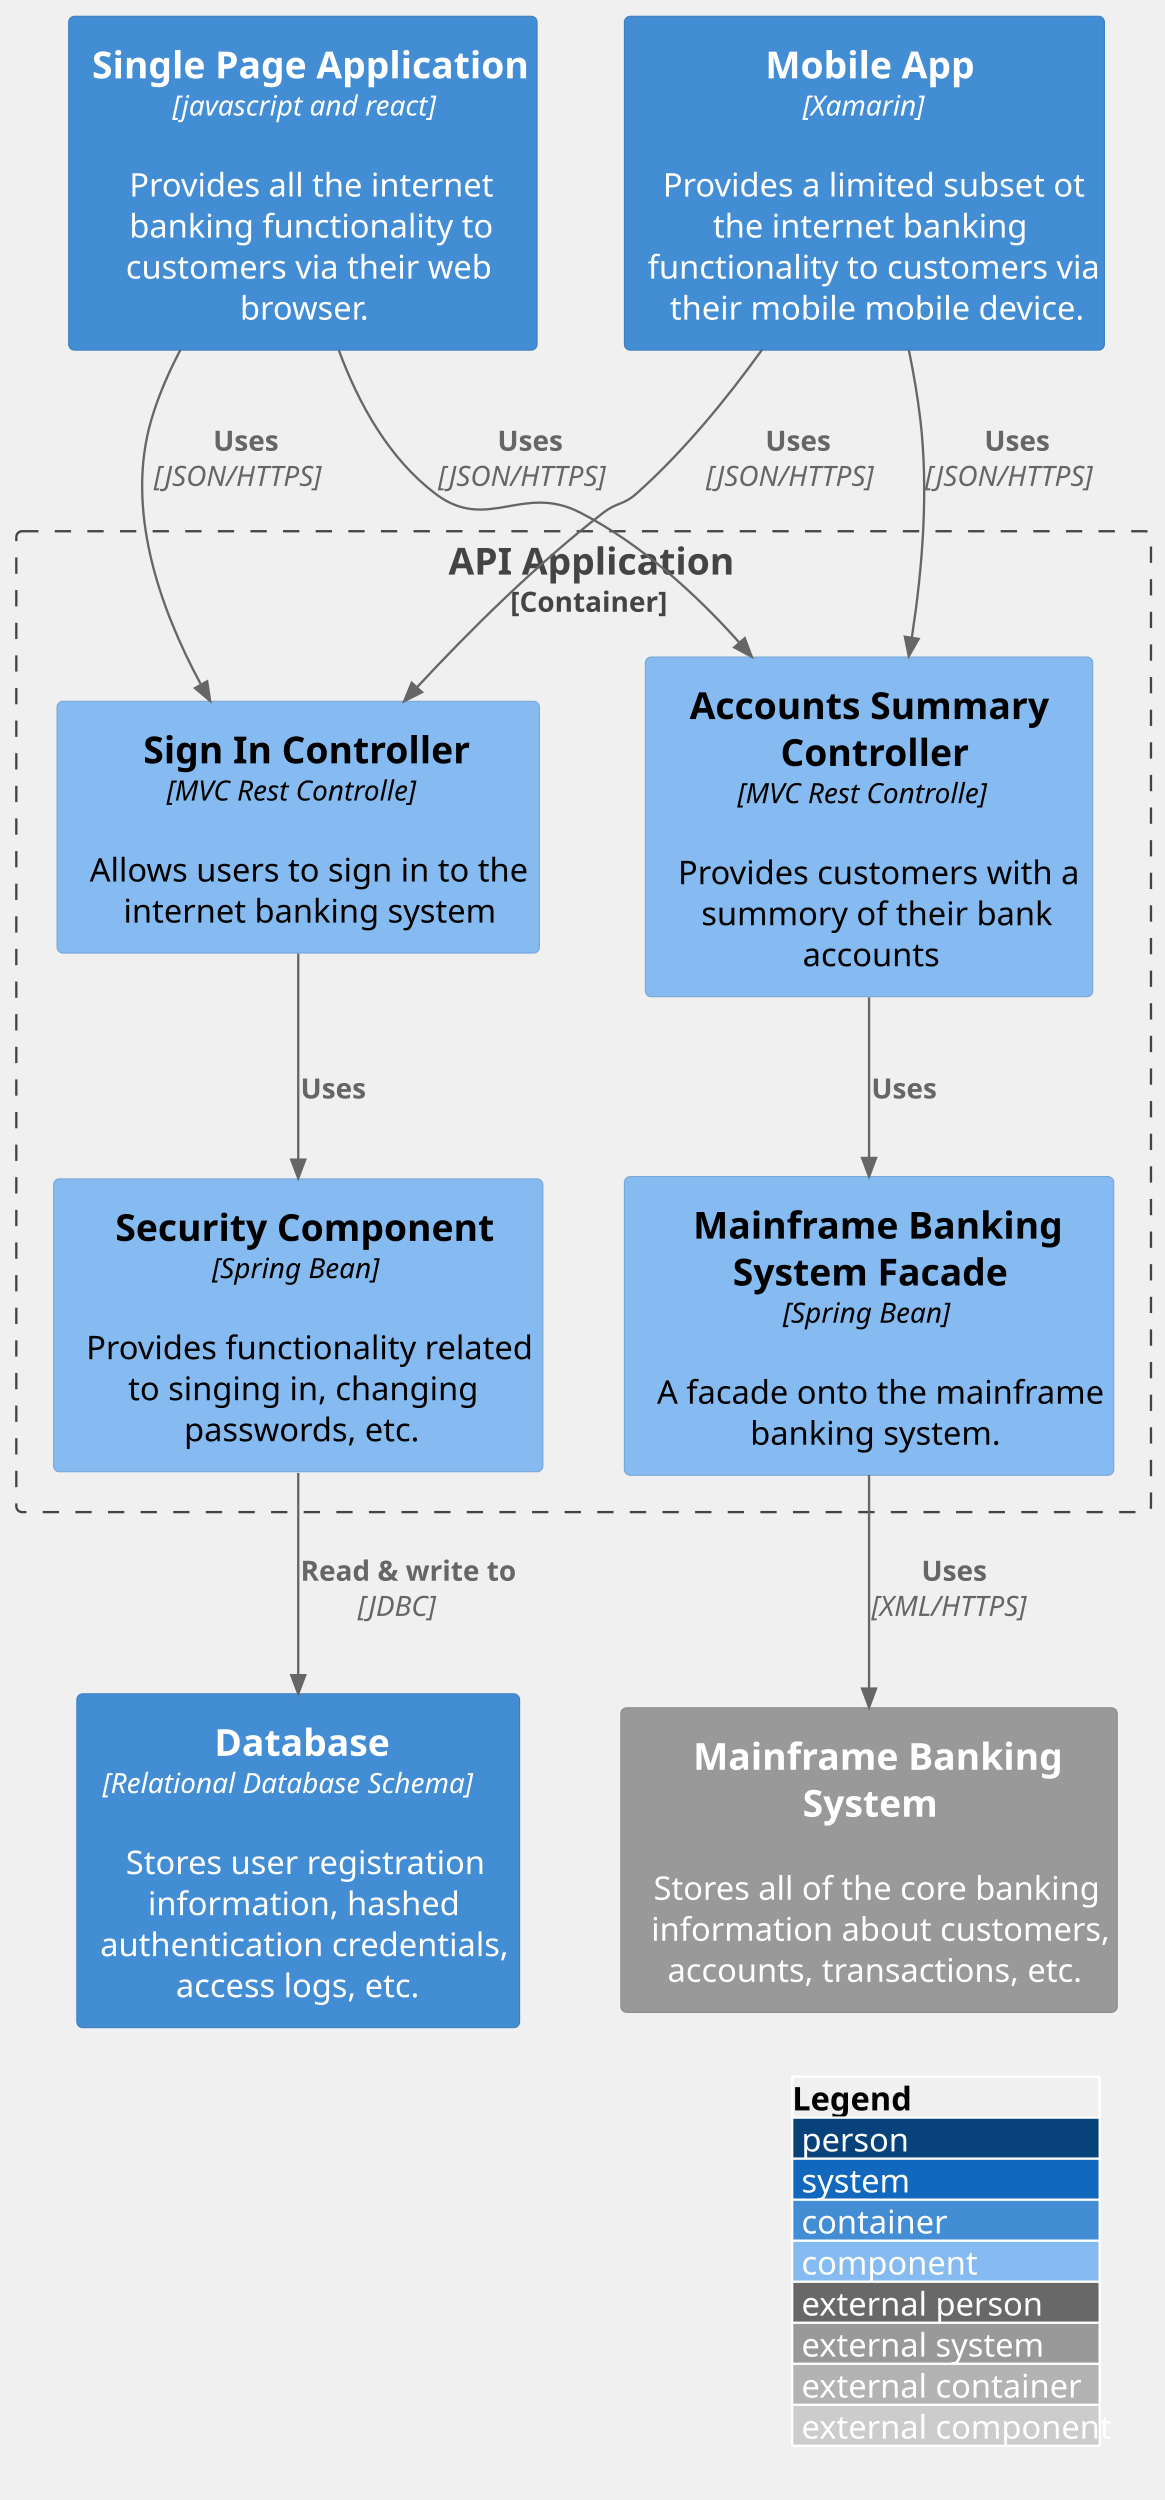
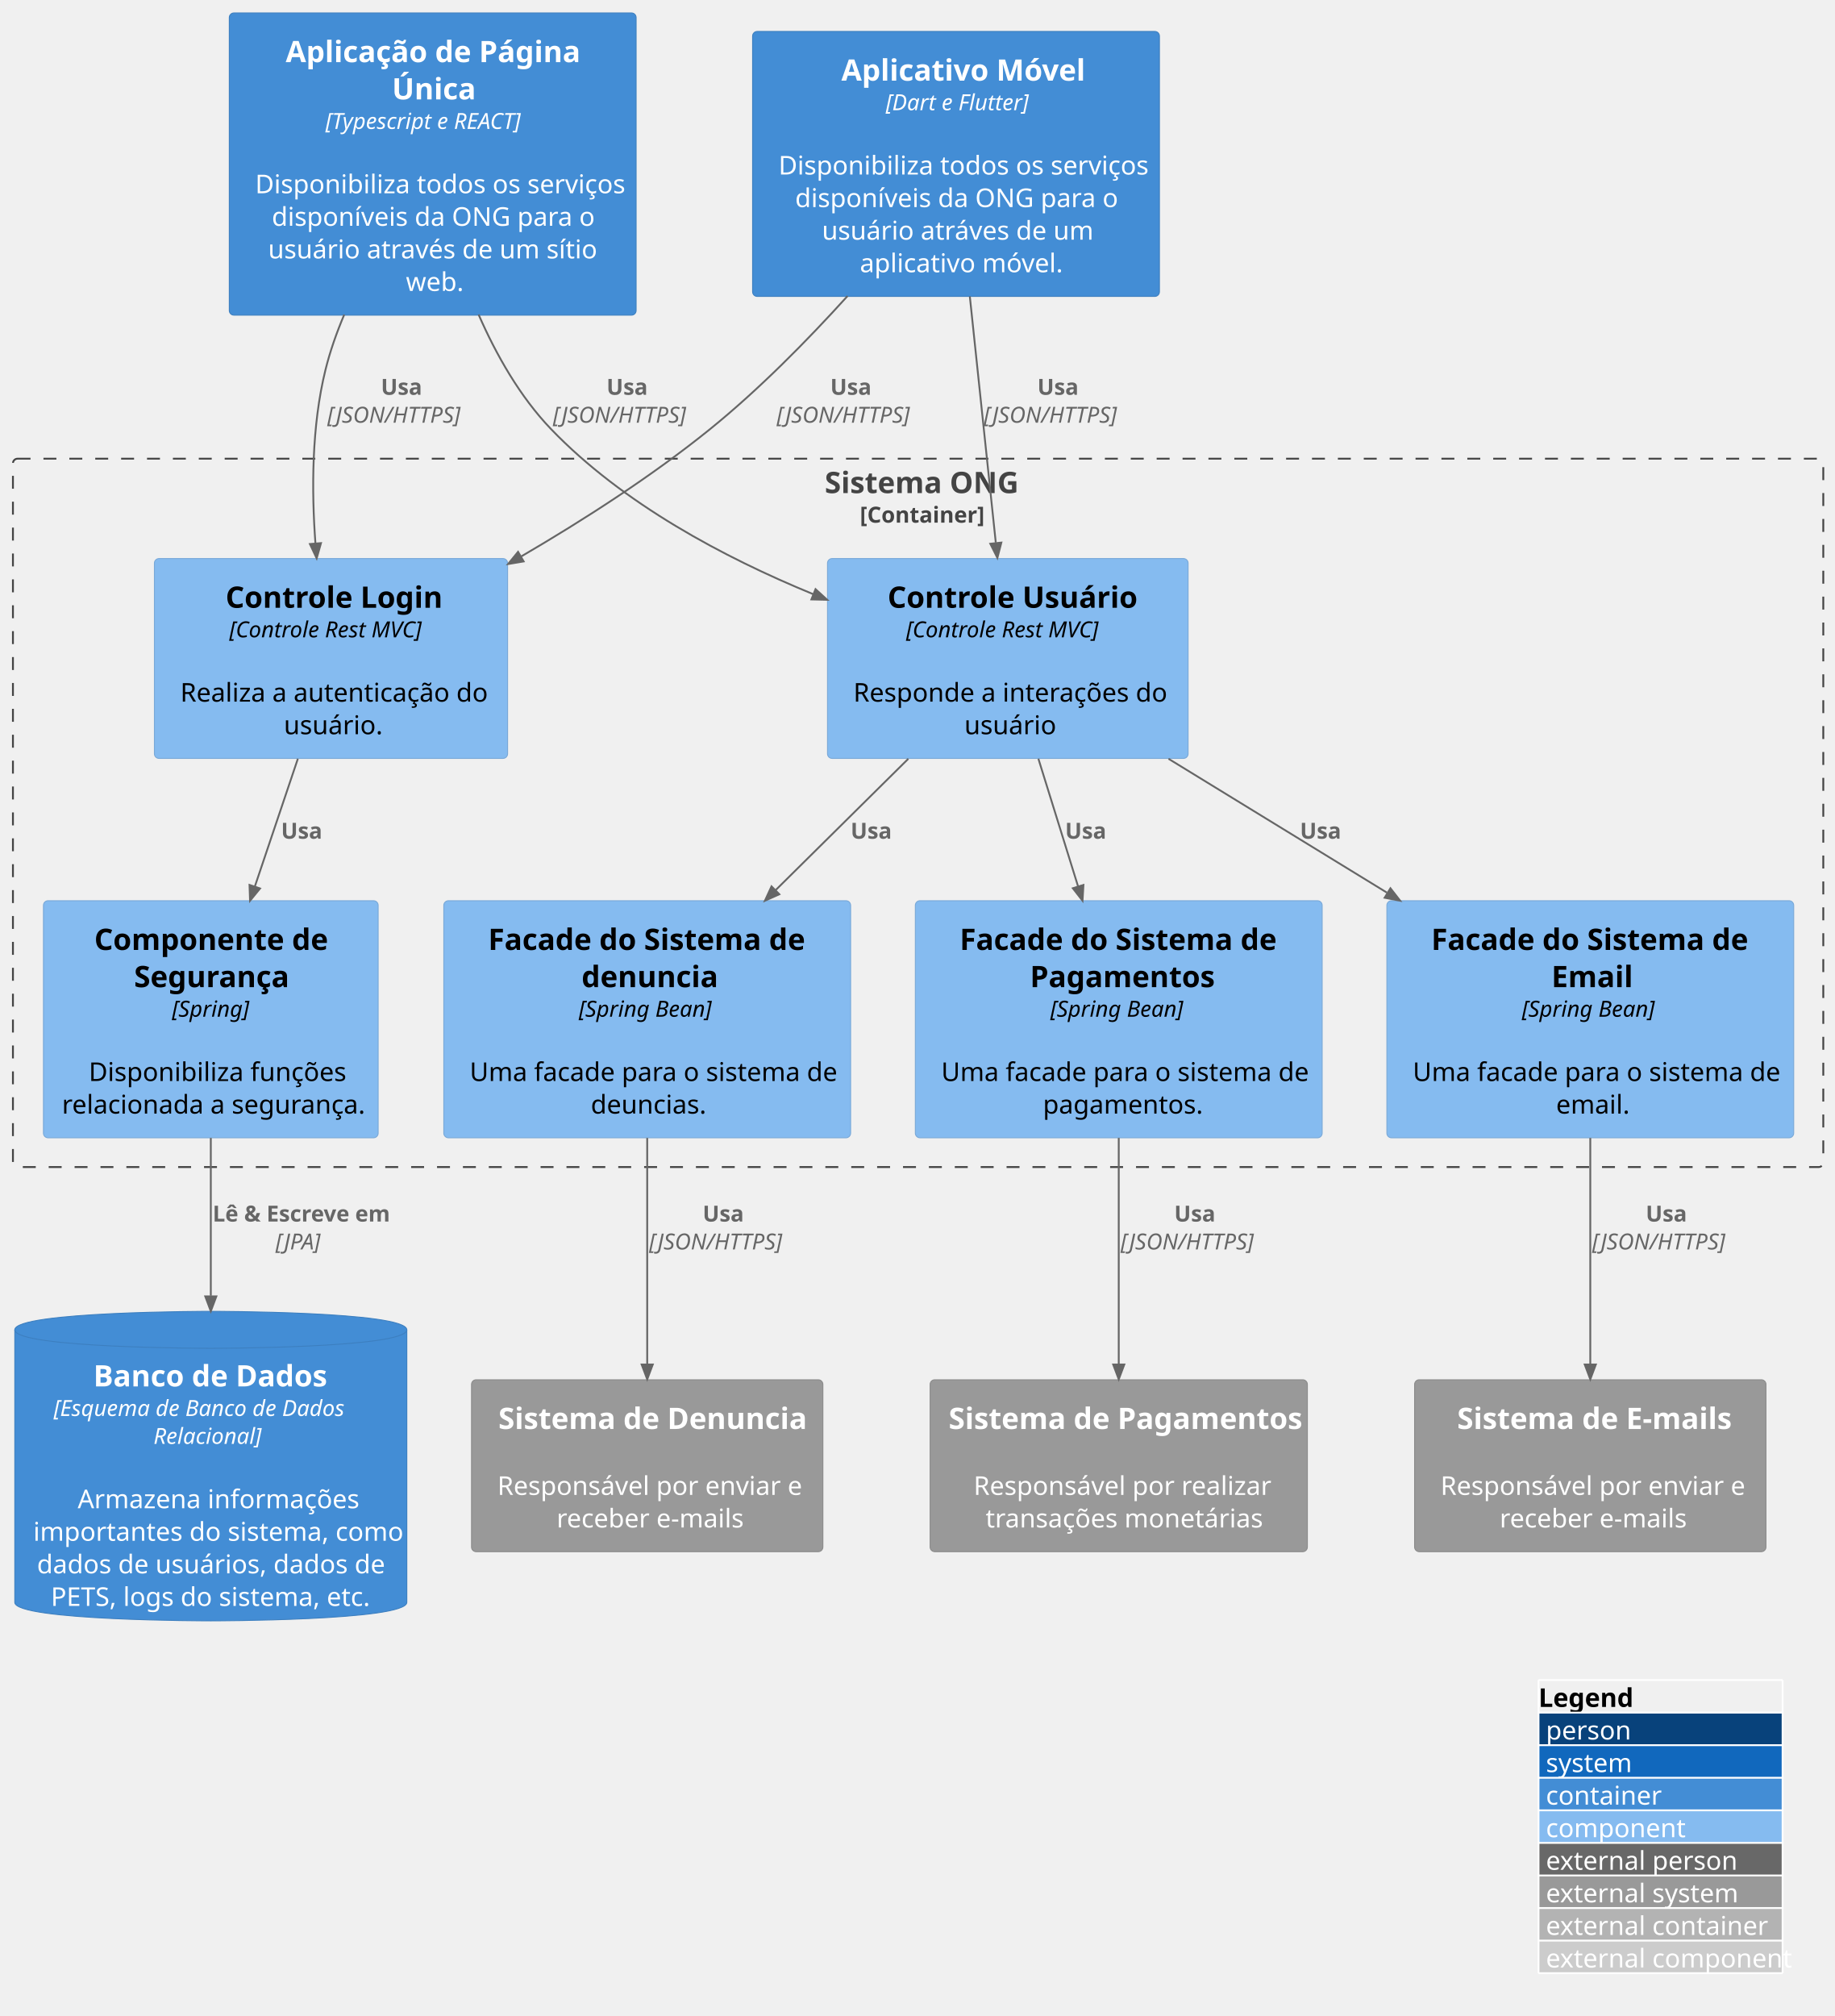
- <svg xmlns="http://www.w3.org/2000/svg" contentStyleType="text/css" height="1073px" preserveAspectRatio="none" style="width:500px;height:1073px;background:#FFFFFF;" version="1.1" viewBox="0 0 500 1073" width="500px" zoomAndPan="magnify">
+ <svg xmlns="http://www.w3.org/2000/svg" contentStyleType="text/css" height="1090px" preserveAspectRatio="none" style="width:992px;height:1090px;background:#FFFFFF;" version="1.1" viewBox="0 0 992 1090" width="992px" zoomAndPan="magnify">
  <defs />
  <g>
-     <g id="cluster_api">
-       <rect height="421" rx="2.5" ry="2.5" style="stroke:#444444;stroke-width:1.0;fill:none;stroke-dasharray:7.0,7.0;" width="487" x="7" y="228" />
-       <text fill="#444444" font-family="sans-serif" font-size="16" font-weight="bold" lengthAdjust="spacing" textLength="116" x="192.5" y="246.609">API Application</text>
-       <text fill="#444444" font-family="sans-serif" font-size="12" font-weight="bold" lengthAdjust="spacing" textLength="63" x="219" y="262.582">[Container]</text>
-     </g>
-     <g id="elem_sign">
-       <rect fill="#85BBF0" height="108.047" rx="2.5" ry="2.5" style="stroke:#78A8D8;stroke-width:0.5;" width="207" x="24.5" y="301" />
-       <text fill="#000000" font-family="sans-serif" font-size="16" font-weight="bold" lengthAdjust="spacing" textLength="133" x="61.5" y="327.609">Sign In Controller</text>
-       <text fill="#000000" font-family="sans-serif" font-size="12" font-style="italic" lengthAdjust="spacing" textLength="113" x="71.5" y="343.582">[MVC Rest Controlle]</text>
-       <text fill="#000000" font-family="sans-serif" font-size="14" lengthAdjust="spacing" textLength="4" x="126" y="360.752"> </text>
-       <text fill="#000000" font-family="sans-serif" font-size="14" lengthAdjust="spacing" textLength="179" x="38.5" y="378.361">Allows users to sign in to the</text>
-       <text fill="#000000" font-family="sans-serif" font-size="14" lengthAdjust="spacing" textLength="150" x="53" y="395.971">internet banking system</text>
-     </g>
-     <g id="elem_accounts">
-       <rect fill="#85BBF0" height="145.781" rx="2.5" ry="2.5" style="stroke:#78A8D8;stroke-width:0.5;" width="192" x="277" y="282" />
-       <text fill="#000000" font-family="sans-serif" font-size="16" font-weight="bold" lengthAdjust="spacing" textLength="150" x="296" y="308.609">Accounts Summary</text>
-       <text fill="#000000" font-family="sans-serif" font-size="16" font-weight="bold" lengthAdjust="spacing" textLength="76" x="335" y="328.734">Controller</text>
-       <text fill="#000000" font-family="sans-serif" font-size="12" font-style="italic" lengthAdjust="spacing" textLength="113" x="316.5" y="344.707">[MVC Rest Controlle]</text>
-       <text fill="#000000" font-family="sans-serif" font-size="14" lengthAdjust="spacing" textLength="4" x="371" y="361.877"> </text>
-       <text fill="#000000" font-family="sans-serif" font-size="14" lengthAdjust="spacing" textLength="164" x="291" y="379.486">Provides customers with a</text>
-       <text fill="#000000" font-family="sans-serif" font-size="14" lengthAdjust="spacing" textLength="140" x="301" y="397.096">summory of their bank</text>
-       <text fill="#000000" font-family="sans-serif" font-size="14" lengthAdjust="spacing" textLength="57" x="344.5" y="414.705">accounts</text>
-     </g>
-     <g id="elem_security">
-       <rect fill="#85BBF0" height="125.656" rx="2.5" ry="2.5" style="stroke:#78A8D8;stroke-width:0.5;" width="210" x="23" y="506" />
-       <text fill="#000000" font-family="sans-serif" font-size="16" font-weight="bold" lengthAdjust="spacing" textLength="157" x="49.5" y="532.609">Security Component</text>
-       <text fill="#000000" font-family="sans-serif" font-size="12" font-style="italic" lengthAdjust="spacing" textLength="74" x="91" y="548.582">[Spring Bean]</text>
-       <text fill="#000000" font-family="sans-serif" font-size="14" lengthAdjust="spacing" textLength="4" x="126" y="565.752"> </text>
-       <text fill="#000000" font-family="sans-serif" font-size="14" lengthAdjust="spacing" textLength="182" x="37" y="583.361">Provides functionality related</text>
-       <text fill="#000000" font-family="sans-serif" font-size="14" lengthAdjust="spacing" textLength="142" x="55" y="600.971">to singing in, changing</text>
-       <text fill="#000000" font-family="sans-serif" font-size="14" lengthAdjust="spacing" textLength="98" x="79" y="618.58">passwords, etc.</text>
-     </g>
-     <g id="elem_mbsfacade">
-       <rect fill="#85BBF0" height="128.172" rx="2.5" ry="2.5" style="stroke:#78A8D8;stroke-width:0.5;" width="210" x="268" y="505" />
-       <text fill="#000000" font-family="sans-serif" font-size="16" font-weight="bold" lengthAdjust="spacing" textLength="147" x="297.5" y="531.609">Mainframe Banking</text>
-       <text fill="#000000" font-family="sans-serif" font-size="16" font-weight="bold" lengthAdjust="spacing" textLength="117" x="314.5" y="551.734">System Facade</text>
-       <text fill="#000000" font-family="sans-serif" font-size="12" font-style="italic" lengthAdjust="spacing" textLength="74" x="336" y="567.707">[Spring Bean]</text>
-       <text fill="#000000" font-family="sans-serif" font-size="14" lengthAdjust="spacing" textLength="4" x="371" y="584.877"> </text>
-       <text fill="#000000" font-family="sans-serif" font-size="14" lengthAdjust="spacing" textLength="182" x="282" y="602.486">A facade onto the mainframe</text>
-       <text fill="#000000" font-family="sans-serif" font-size="14" lengthAdjust="spacing" textLength="102" x="322" y="620.096">banking system.</text>
-     </g>
-     <g id="elem_spa">
-       <rect fill="#438DD5" height="143.266" rx="2.5" ry="2.5" style="stroke:#3C7FC0;stroke-width:0.5;" width="201" x="29.5" y="7" />
-       <text fill="#FFFFFF" font-family="sans-serif" font-size="16" font-weight="bold" lengthAdjust="spacing" textLength="181" x="39.5" y="33.609">Single Page Application</text>
-       <text fill="#FFFFFF" font-family="sans-serif" font-size="12" font-style="italic" lengthAdjust="spacing" textLength="112" x="74" y="49.582">[javascript and react]</text>
-       <text fill="#FFFFFF" font-family="sans-serif" font-size="14" lengthAdjust="spacing" textLength="4" x="128" y="66.752"> </text>
-       <text fill="#FFFFFF" font-family="sans-serif" font-size="14" lengthAdjust="spacing" textLength="149" x="55.5" y="84.361">Provides all the internet</text>
-       <text fill="#FFFFFF" font-family="sans-serif" font-size="14" lengthAdjust="spacing" textLength="145" x="55.5" y="101.971">banking functionality to</text>
-       <text fill="#FFFFFF" font-family="sans-serif" font-size="14" lengthAdjust="spacing" textLength="148" x="54" y="119.58">customers via their web</text>
-       <text fill="#FFFFFF" font-family="sans-serif" font-size="14" lengthAdjust="spacing" textLength="54" x="103" y="137.19">browser.</text>
-     </g>
-     <g id="elem_ma">
-       <rect fill="#438DD5" height="143.266" rx="2.5" ry="2.5" style="stroke:#3C7FC0;stroke-width:0.5;" width="206" x="268" y="7" />
-       <text fill="#FFFFFF" font-family="sans-serif" font-size="16" font-weight="bold" lengthAdjust="spacing" textLength="85" x="328.5" y="33.609">Mobile App</text>
-       <text fill="#FFFFFF" font-family="sans-serif" font-size="12" font-style="italic" lengthAdjust="spacing" textLength="53" x="344.5" y="49.582">[Xamarin]</text>
-       <text fill="#FFFFFF" font-family="sans-serif" font-size="14" lengthAdjust="spacing" textLength="4" x="369" y="66.752"> </text>
-       <text fill="#FFFFFF" font-family="sans-serif" font-size="14" lengthAdjust="spacing" textLength="173" x="284.5" y="84.361">Provides a limited subset ot</text>
-       <text fill="#FFFFFF" font-family="sans-serif" font-size="14" lengthAdjust="spacing" textLength="126" x="306" y="101.971">the internet banking</text>
-       <text fill="#FFFFFF" font-family="sans-serif" font-size="14" lengthAdjust="spacing" textLength="182" x="278" y="119.58">functionality to customers via</text>
-       <text fill="#FFFFFF" font-family="sans-serif" font-size="14" lengthAdjust="spacing" textLength="167" x="287.5" y="137.19">their mobile mobile device.</text>
-     </g>
-     <g id="elem_db">
-       <rect fill="#438DD5" height="143.266" rx="2.5" ry="2.5" style="stroke:#3C7FC0;stroke-width:0.5;" width="190" x="33" y="727" />
-       <text fill="#FFFFFF" font-family="sans-serif" font-size="16" font-weight="bold" lengthAdjust="spacing" textLength="72" x="92" y="753.609">Database</text>
-       <text fill="#FFFFFF" font-family="sans-serif" font-size="12" font-style="italic" lengthAdjust="spacing" textLength="168" x="44" y="769.582">[Relational Database Schema]</text>
-       <text fill="#FFFFFF" font-family="sans-serif" font-size="14" lengthAdjust="spacing" textLength="4" x="126" y="786.752"> </text>
-       <text fill="#FFFFFF" font-family="sans-serif" font-size="14" lengthAdjust="spacing" textLength="148" x="54" y="804.361">Stores user registration</text>
-       <text fill="#FFFFFF" font-family="sans-serif" font-size="14" lengthAdjust="spacing" textLength="125" x="63.5" y="821.971">information, hashed</text>
-       <text fill="#FFFFFF" font-family="sans-serif" font-size="14" lengthAdjust="spacing" textLength="166" x="43" y="839.58">authentication credentials,</text>
-       <text fill="#FFFFFF" font-family="sans-serif" font-size="14" lengthAdjust="spacing" textLength="105" x="75.5" y="857.189">access logs, etc.</text>
-     </g>
-     <g id="elem_mbs">
-       <rect fill="#999999" height="130.688" rx="2.5" ry="2.5" style="stroke:#8A8A8A;stroke-width:0.5;" width="213" x="266.5" y="733" />
-       <text fill="#FFFFFF" font-family="sans-serif" font-size="16" font-weight="bold" lengthAdjust="spacing" textLength="147" x="297.5" y="759.609">Mainframe Banking</text>
-       <text fill="#FFFFFF" font-family="sans-serif" font-size="16" font-weight="bold" lengthAdjust="spacing" textLength="57" x="344.5" y="779.734">System</text>
-       <text fill="#FFFFFF" font-family="sans-serif" font-size="14" lengthAdjust="spacing" textLength="4" x="371" y="797.783"> </text>
-       <text fill="#FFFFFF" font-family="sans-serif" font-size="14" lengthAdjust="spacing" textLength="185" x="280.5" y="815.393">Stores all of the core banking</text>
-       <text fill="#FFFFFF" font-family="sans-serif" font-size="14" lengthAdjust="spacing" textLength="183" x="279.5" y="833.002">information about customers,</text>
-       <text fill="#FFFFFF" font-family="sans-serif" font-size="14" lengthAdjust="spacing" textLength="173" x="286.5" y="850.611">accounts, transactions, etc.</text>
-     </g>
-     <g id="link_sign_security">
-       <path d="M128,409.22 C128,436.02 128,468.85 128,497.7 " fill="none" id="sign-to-security" style="stroke:#666666;stroke-width:1.0;" />
-       <polygon fill="#666666" points="128,505.72,131,497.72,125,497.72,128,505.72" style="stroke:#666666;stroke-width:1.0;" />
-       <text fill="#666666" font-family="sans-serif" font-size="12" font-weight="bold" lengthAdjust="spacing" textLength="29" x="129" y="471.457">Uses</text>
-     </g>
-     <g id="link_accounts_mbsfacade">
-       <path d="M373,428.07 C373,450.31 373,474.77 373,496.94 " fill="none" id="accounts-to-mbsfacade" style="stroke:#666666;stroke-width:1.0;" />
-       <polygon fill="#666666" points="373,504.99,376,496.99,370,496.99,373,504.99" style="stroke:#666666;stroke-width:1.0;" />
-       <text fill="#666666" font-family="sans-serif" font-size="12" font-weight="bold" lengthAdjust="spacing" textLength="29" x="374" y="471.457">Uses</text>
-     </g>
-     <g id="link_security_db">
-       <path d="M128,632.17 C128,658.87 128,690.38 128,718.69 " fill="none" id="security-to-db" style="stroke:#666666;stroke-width:1.0;" />
-       <polygon fill="#666666" points="128,726.98,131,718.98,125,718.98,128,726.98" style="stroke:#666666;stroke-width:1.0;" />
-       <text fill="#666666" font-family="sans-serif" font-size="12" font-weight="bold" lengthAdjust="spacing" textLength="87" x="129" y="678.457">Read &amp; write to</text>
-       <text fill="#666666" font-family="sans-serif" font-size="12" font-style="italic" lengthAdjust="spacing" textLength="38" x="153.5" y="693.551">[JDBC]</text>
-     </g>
-     <g id="link_mbsfacade_mbs">
-       <path d="M373,633.07 C373,661.44 373,695.09 373,724.54 " fill="none" id="mbsfacade-to-mbs" style="stroke:#666666;stroke-width:1.0;" />
-       <polygon fill="#666666" points="373,732.72,376,724.72,370,724.72,373,732.72" style="stroke:#666666;stroke-width:1.0;" />
-       <text fill="#666666" font-family="sans-serif" font-size="12" font-weight="bold" lengthAdjust="spacing" textLength="29" x="395.5" y="678.457">Uses</text>
-       <text fill="#666666" font-family="sans-serif" font-size="12" font-style="italic" lengthAdjust="spacing" textLength="72" x="374" y="693.551">[XML/HTTPS]</text>
-     </g>
-     <g id="link_spa_sign">
-       <path d="M77.48,150.07 C72.39,159.73 68,169.84 65,180 C53.71,218.24 68.18,260.3 86.08,293.49 " fill="none" id="spa-to-sign" style="stroke:#666666;stroke-width:1.0;" />
-       <polygon fill="#666666" points="90.19,300.86,88.91,292.413,83.671,295.337,90.19,300.86" style="stroke:#666666;stroke-width:1.0;" />
-       <text fill="#666666" font-family="sans-serif" font-size="12" font-weight="bold" lengthAdjust="spacing" textLength="29" x="91.5" y="193.457">Uses</text>
-       <text fill="#666666" font-family="sans-serif" font-size="12" font-style="italic" lengthAdjust="spacing" textLength="80" x="66" y="208.551">[JSON/HTTPS]</text>
-     </g>
-     <g id="link_spa_accounts">
-       <path d="M145.43,150.34 C153.94,173.4 167.01,196.92 187,212 C209.18,228.74 224.31,207.26 249,220 C274.88,233.35 298.15,254.37 317.36,275.84 " fill="none" id="spa-to-accounts" style="stroke:#666666;stroke-width:1.0;" />
-       <polygon fill="#666666" points="322.66,281.9,319.643,273.906,315.131,277.861,322.66,281.9" style="stroke:#666666;stroke-width:1.0;" />
-       <text fill="#666666" font-family="sans-serif" font-size="12" font-weight="bold" lengthAdjust="spacing" textLength="29" x="213.5" y="193.457">Uses</text>
-       <text fill="#666666" font-family="sans-serif" font-size="12" font-style="italic" lengthAdjust="spacing" textLength="80" x="188" y="208.551">[JSON/HTTPS]</text>
-     </g>
-     <g id="link_ma_sign">
-       <path d="M327.09,150.06 C311.66,171.52 293.1,194.13 273,212 C267.64,216.76 264.67,215.62 259,220 C230.4,242.1 201.95,270.26 178.91,295.05 " fill="none" id="ma-to-sign" style="stroke:#666666;stroke-width:1.0;" />
-       <polygon fill="#666666" points="173.48,300.94,181.109,297.093,176.699,293.025,173.48,300.94" style="stroke:#666666;stroke-width:1.0;" />
-       <text fill="#666666" font-family="sans-serif" font-size="12" font-weight="bold" lengthAdjust="spacing" textLength="29" x="328.5" y="193.457">Uses</text>
-       <text fill="#666666" font-family="sans-serif" font-size="12" font-style="italic" lengthAdjust="spacing" textLength="80" x="303" y="208.551">[JSON/HTTPS]</text>
-     </g>
-     <g id="link_ma_accounts">
-       <path d="M390.08,150.23 C392.11,160.16 393.86,170.29 395,180 C398.6,210.54 395.93,244.07 391.38,273.47 " fill="none" id="ma-to-accounts" style="stroke:#666666;stroke-width:1.0;" />
-       <polygon fill="#666666" points="390.05,281.65,394.283,274.228,388.359,273.275,390.05,281.65" style="stroke:#666666;stroke-width:1.0;" />
-       <text fill="#666666" font-family="sans-serif" font-size="12" font-weight="bold" lengthAdjust="spacing" textLength="29" x="422.5" y="193.457">Uses</text>
-       <text fill="#666666" font-family="sans-serif" font-size="12" font-style="italic" lengthAdjust="spacing" textLength="80" x="397" y="208.551">[JSON/HTTPS]</text>
-     </g>
-     <rect height="174.484" rx="7.5" ry="7.5" style="stroke:#00000000;stroke-width:1.0;fill:none;" width="144" x="334" y="883.266" />
-     <text fill="#000000" font-family="sans-serif" font-size="14" font-weight="bold" lengthAdjust="spacing" textLength="53" x="340" y="905.799">Legend</text>
-     <text fill="#FFFFFF" font-family="sans-serif" font-size="14" lengthAdjust="spacing" textLength="4" x="393" y="905.799"> </text>
-     <rect fill="#08427B" height="17.609" style="stroke:none;stroke-width:1.0;" width="132" x="340" y="908.875" />
-     <text fill="#FFFFFF" font-family="sans-serif" font-size="14" lengthAdjust="spacing" textLength="44" x="344" y="923.408">person</text>
-     <rect fill="#1168BD" height="17.609" style="stroke:none;stroke-width:1.0;" width="132" x="340" y="926.484" />
-     <text fill="#FFFFFF" font-family="sans-serif" font-size="14" lengthAdjust="spacing" textLength="44" x="344" y="941.018">system</text>
-     <rect fill="#438DD5" height="17.609" style="stroke:none;stroke-width:1.0;" width="132" x="340" y="944.094" />
-     <text fill="#FFFFFF" font-family="sans-serif" font-size="14" lengthAdjust="spacing" textLength="59" x="344" y="958.627">container</text>
-     <rect fill="#85BBF0" height="17.609" style="stroke:none;stroke-width:1.0;" width="132" x="340" y="961.703" />
-     <text fill="#FFFFFF" font-family="sans-serif" font-size="14" lengthAdjust="spacing" textLength="70" x="344" y="976.236">component</text>
-     <rect fill="#686868" height="17.609" style="stroke:none;stroke-width:1.0;" width="132" x="340" y="979.312" />
-     <text fill="#FFFFFF" font-family="sans-serif" font-size="14" lengthAdjust="spacing" textLength="98" x="344" y="993.846">external person</text>
-     <rect fill="#999999" height="17.609" style="stroke:none;stroke-width:1.0;" width="132" x="340" y="996.922" />
-     <text fill="#FFFFFF" font-family="sans-serif" font-size="14" lengthAdjust="spacing" textLength="98" x="344" y="1011.455">external system</text>
-     <rect fill="#B3B3B3" height="17.609" style="stroke:none;stroke-width:1.0;" width="132" x="340" y="1014.531" />
-     <text fill="#FFFFFF" font-family="sans-serif" font-size="14" lengthAdjust="spacing" textLength="113" x="344" y="1029.064">external container</text>
-     <rect fill="#CCCCCC" height="17.609" style="stroke:none;stroke-width:1.0;" width="132" x="340" y="1032.141" />
-     <text fill="#FFFFFF" font-family="sans-serif" font-size="14" lengthAdjust="spacing" textLength="124" x="344" y="1046.674">external component</text>
-     <line style="stroke:#FFFFFF;stroke-width:1.0;" x1="340" x2="472" y1="891.266" y2="891.266" />
-     <line style="stroke:#FFFFFF;stroke-width:1.0;" x1="340" x2="472" y1="908.875" y2="908.875" />
-     <line style="stroke:#FFFFFF;stroke-width:1.0;" x1="340" x2="472" y1="926.484" y2="926.484" />
-     <line style="stroke:#FFFFFF;stroke-width:1.0;" x1="340" x2="472" y1="944.094" y2="944.094" />
-     <line style="stroke:#FFFFFF;stroke-width:1.0;" x1="340" x2="472" y1="961.703" y2="961.703" />
-     <line style="stroke:#FFFFFF;stroke-width:1.0;" x1="340" x2="472" y1="979.312" y2="979.312" />
-     <line style="stroke:#FFFFFF;stroke-width:1.0;" x1="340" x2="472" y1="996.922" y2="996.922" />
-     <line style="stroke:#FFFFFF;stroke-width:1.0;" x1="340" x2="472" y1="1014.531" y2="1014.531" />
-     <line style="stroke:#FFFFFF;stroke-width:1.0;" x1="340" x2="472" y1="1032.141" y2="1032.141" />
-     <line style="stroke:#FFFFFF;stroke-width:1.0;" x1="340" x2="472" y1="1049.75" y2="1049.75" />
-     <line style="stroke:#FFFFFF;stroke-width:1.0;" x1="340" x2="340" y1="891.266" y2="1049.75" />
-     <line style="stroke:#FFFFFF;stroke-width:1.0;" x1="472" x2="472" y1="891.266" y2="1049.75" />
+     <g id="cluster_ong">
+       <rect height="383" rx="2.5" ry="2.5" style="stroke:#444444;stroke-width:1.0;fill:none;stroke-dasharray:7.0,7.0;" width="979" x="7" y="248" />
+       <text fill="#444444" font-family="sans-serif" font-size="16" font-weight="bold" lengthAdjust="spacing" textLength="101" x="446" y="266.609">Sistema ONG</text>
+       <text fill="#444444" font-family="sans-serif" font-size="12" font-weight="bold" lengthAdjust="spacing" textLength="63" x="465" y="282.582">[Container]</text>
+     </g>
+     <g id="elem_login">
+       <rect fill="#85BBF0" height="108.047" rx="2.5" ry="2.5" style="stroke:#78A8D8;stroke-width:0.5;" width="191" x="83.5" y="302" />
+       <text fill="#000000" font-family="sans-serif" font-size="16" font-weight="bold" lengthAdjust="spacing" textLength="114" x="122" y="328.609">Controle Login</text>
+       <text fill="#000000" font-family="sans-serif" font-size="12" font-style="italic" lengthAdjust="spacing" textLength="110" x="124" y="344.582">[Controle Rest MVC]</text>
+       <text fill="#000000" font-family="sans-serif" font-size="14" lengthAdjust="spacing" textLength="4" x="177" y="361.752"> </text>
+       <text fill="#000000" font-family="sans-serif" font-size="14" lengthAdjust="spacing" textLength="163" x="97.5" y="379.361">Realiza a autenticação do</text>
+       <text fill="#000000" font-family="sans-serif" font-size="14" lengthAdjust="spacing" textLength="51" x="153.5" y="396.971">usuário.</text>
+     </g>
+     <g id="elem_contas">
+       <rect fill="#85BBF0" height="108.047" rx="2.5" ry="2.5" style="stroke:#78A8D8;stroke-width:0.5;" width="195" x="447.5" y="302" />
+       <text fill="#000000" font-family="sans-serif" font-size="16" font-weight="bold" lengthAdjust="spacing" textLength="130" x="480" y="328.609">Controle Usuário</text>
+       <text fill="#000000" font-family="sans-serif" font-size="12" font-style="italic" lengthAdjust="spacing" textLength="110" x="490" y="344.582">[Controle Rest MVC]</text>
+       <text fill="#000000" font-family="sans-serif" font-size="14" lengthAdjust="spacing" textLength="4" x="543" y="361.752"> </text>
+       <text fill="#000000" font-family="sans-serif" font-size="14" lengthAdjust="spacing" textLength="167" x="461.5" y="379.361">Responde a interações do</text>
+       <text fill="#000000" font-family="sans-serif" font-size="14" lengthAdjust="spacing" textLength="47" x="521.5" y="396.971">usuário</text>
+     </g>
+     <g id="elem_seguranca">
+       <rect fill="#85BBF0" height="128.172" rx="2.5" ry="2.5" style="stroke:#78A8D8;stroke-width:0.5;" width="181" x="23.5" y="487" />
+       <text fill="#000000" font-family="sans-serif" font-size="16" font-weight="bold" lengthAdjust="spacing" textLength="122" x="51" y="513.609">Componente de</text>
+       <text fill="#000000" font-family="sans-serif" font-size="16" font-weight="bold" lengthAdjust="spacing" textLength="83" x="72.5" y="533.734">Segurança</text>
+       <text fill="#000000" font-family="sans-serif" font-size="12" font-style="italic" lengthAdjust="spacing" textLength="42" x="93" y="549.707">[Spring]</text>
+       <text fill="#000000" font-family="sans-serif" font-size="14" lengthAdjust="spacing" textLength="4" x="112" y="566.877"> </text>
+       <text fill="#000000" font-family="sans-serif" font-size="14" lengthAdjust="spacing" textLength="132" x="48" y="584.486">Disponibiliza funções</text>
+       <text fill="#000000" font-family="sans-serif" font-size="14" lengthAdjust="spacing" textLength="161" x="33.5" y="602.096">relacionada a segurança.</text>
+     </g>
+     <g id="elem_financeiro_facade">
+       <rect fill="#85BBF0" height="128.172" rx="2.5" ry="2.5" style="stroke:#78A8D8;stroke-width:0.5;" width="220" x="495" y="487" />
+       <text fill="#000000" font-family="sans-serif" font-size="16" font-weight="bold" lengthAdjust="spacing" textLength="168" x="519" y="513.609">Facade do Sistema de</text>
+       <text fill="#000000" font-family="sans-serif" font-size="16" font-weight="bold" lengthAdjust="spacing" textLength="96" x="557" y="533.734">Pagamentos</text>
+       <text fill="#000000" font-family="sans-serif" font-size="12" font-style="italic" lengthAdjust="spacing" textLength="74" x="568" y="549.707">[Spring Bean]</text>
+       <text fill="#000000" font-family="sans-serif" font-size="14" lengthAdjust="spacing" textLength="4" x="603" y="566.877"> </text>
+       <text fill="#000000" font-family="sans-serif" font-size="14" lengthAdjust="spacing" textLength="192" x="509" y="584.486">Uma facade para o sistema de</text>
+       <text fill="#000000" font-family="sans-serif" font-size="14" lengthAdjust="spacing" textLength="82" x="564" y="602.096">pagamentos.</text>
+     </g>
+     <g id="elem_email_facade">
+       <rect fill="#85BBF0" height="128.172" rx="2.5" ry="2.5" style="stroke:#78A8D8;stroke-width:0.5;" width="220" x="750" y="487" />
+       <text fill="#000000" font-family="sans-serif" font-size="16" font-weight="bold" lengthAdjust="spacing" textLength="168" x="774" y="513.609">Facade do Sistema de</text>
+       <text fill="#000000" font-family="sans-serif" font-size="16" font-weight="bold" lengthAdjust="spacing" textLength="42" x="839" y="533.734">Email</text>
+       <text fill="#000000" font-family="sans-serif" font-size="12" font-style="italic" lengthAdjust="spacing" textLength="74" x="823" y="549.707">[Spring Bean]</text>
+       <text fill="#000000" font-family="sans-serif" font-size="14" lengthAdjust="spacing" textLength="4" x="858" y="566.877"> </text>
+       <text fill="#000000" font-family="sans-serif" font-size="14" lengthAdjust="spacing" textLength="192" x="764" y="584.486">Uma facade para o sistema de</text>
+       <text fill="#000000" font-family="sans-serif" font-size="14" lengthAdjust="spacing" textLength="37" x="841.5" y="602.096">email.</text>
+     </g>
+     <g id="elem_denuncia_facade">
+       <rect fill="#85BBF0" height="128.172" rx="2.5" ry="2.5" style="stroke:#78A8D8;stroke-width:0.5;" width="220" x="240" y="487" />
+       <text fill="#000000" font-family="sans-serif" font-size="16" font-weight="bold" lengthAdjust="spacing" textLength="168" x="264" y="513.609">Facade do Sistema de</text>
+       <text fill="#000000" font-family="sans-serif" font-size="16" font-weight="bold" lengthAdjust="spacing" textLength="71" x="314.5" y="533.734">denuncia</text>
+       <text fill="#000000" font-family="sans-serif" font-size="12" font-style="italic" lengthAdjust="spacing" textLength="74" x="313" y="549.707">[Spring Bean]</text>
+       <text fill="#000000" font-family="sans-serif" font-size="14" lengthAdjust="spacing" textLength="4" x="348" y="566.877"> </text>
+       <text fill="#000000" font-family="sans-serif" font-size="14" lengthAdjust="spacing" textLength="192" x="254" y="584.486">Uma facade para o sistema de</text>
+       <text fill="#000000" font-family="sans-serif" font-size="14" lengthAdjust="spacing" textLength="61" x="319.5" y="602.096">deuncias.</text>
+     </g>
+     <g id="elem_site">
+       <rect fill="#438DD5" height="163.391" rx="2.5" ry="2.5" style="stroke:#3C7FC0;stroke-width:0.5;" width="220" x="124" y="7" />
+       <text fill="#FFFFFF" font-family="sans-serif" font-size="16" font-weight="bold" lengthAdjust="spacing" textLength="155" x="154.5" y="33.609">Aplicação de Página</text>
+       <text fill="#FFFFFF" font-family="sans-serif" font-size="16" font-weight="bold" lengthAdjust="spacing" textLength="44" x="212" y="53.734">Única</text>
+       <text fill="#FFFFFF" font-family="sans-serif" font-size="12" font-style="italic" lengthAdjust="spacing" textLength="116" x="176" y="69.707">[Typescript e REACT]</text>
+       <text fill="#FFFFFF" font-family="sans-serif" font-size="14" lengthAdjust="spacing" textLength="4" x="232" y="86.877"> </text>
+       <text fill="#FFFFFF" font-family="sans-serif" font-size="14" lengthAdjust="spacing" textLength="192" x="138" y="104.486">Disponibiliza todos os serviços</text>
+       <text fill="#FFFFFF" font-family="sans-serif" font-size="14" lengthAdjust="spacing" textLength="170" x="147" y="122.096">disponíveis da ONG para o</text>
+       <text fill="#FFFFFF" font-family="sans-serif" font-size="14" lengthAdjust="spacing" textLength="174" x="145" y="139.705">usuário através de um  sítio</text>
+       <text fill="#FFFFFF" font-family="sans-serif" font-size="14" lengthAdjust="spacing" textLength="29" x="219.5" y="157.315">web.</text>
+     </g>
+     <g id="elem_mobile">
+       <rect fill="#438DD5" height="143.266" rx="2.5" ry="2.5" style="stroke:#3C7FC0;stroke-width:0.5;" width="220" x="407" y="17" />
+       <text fill="#FFFFFF" font-family="sans-serif" font-size="16" font-weight="bold" lengthAdjust="spacing" textLength="124" x="455" y="43.609">Aplicativo Móvel</text>
+       <text fill="#FFFFFF" font-family="sans-serif" font-size="12" font-style="italic" lengthAdjust="spacing" textLength="76" x="479" y="59.582">[Dart e Flutter]</text>
+       <text fill="#FFFFFF" font-family="sans-serif" font-size="14" lengthAdjust="spacing" textLength="4" x="515" y="76.752"> </text>
+       <text fill="#FFFFFF" font-family="sans-serif" font-size="14" lengthAdjust="spacing" textLength="192" x="421" y="94.361">Disponibiliza todos os serviços</text>
+       <text fill="#FFFFFF" font-family="sans-serif" font-size="14" lengthAdjust="spacing" textLength="170" x="430" y="111.971">disponíveis da ONG para o</text>
+       <text fill="#FFFFFF" font-family="sans-serif" font-size="14" lengthAdjust="spacing" textLength="141" x="444.5" y="129.58">usuário atráves de um</text>
+       <text fill="#FFFFFF" font-family="sans-serif" font-size="14" lengthAdjust="spacing" textLength="104" x="465" y="147.19">aplicativo móvel.</text>
+     </g>
+     <g id="elem_database">
+       <path d="M8,719 C8,709 114,709 114,709 C114,709 220,709 220,719 L220,866.359 C220,876.359 114,876.359 114,876.359 C114,876.359 8,876.359 8,866.359 L8,719 " fill="#438DD5" style="stroke:#3C7FC0;stroke-width:0.5;" />
+       <path d="M8,719 C8,729 114,729 114,729 C114,729 220,729 220,719 " fill="none" style="stroke:#3C7FC0;stroke-width:0.5;" />
+       <text fill="#FFFFFF" font-family="sans-serif" font-size="16" font-weight="bold" lengthAdjust="spacing" textLength="127" x="50.5" y="749.609">Banco de Dados</text>
+       <text fill="#FFFFFF" font-family="sans-serif" font-size="12" font-style="italic" lengthAdjust="spacing" textLength="167" x="29" y="765.582">[Esquema de Banco de Dados</text>
+       <text fill="#FFFFFF" font-family="sans-serif" font-size="12" font-style="italic" lengthAdjust="spacing" textLength="62" x="83" y="780.676">Relacional]</text>
+       <text fill="#FFFFFF" font-family="sans-serif" font-size="14" lengthAdjust="spacing" textLength="4" x="112" y="797.846"> </text>
+       <text fill="#FFFFFF" font-family="sans-serif" font-size="14" lengthAdjust="spacing" textLength="144" x="42" y="815.455">Armazena informações</text>
+       <text fill="#FFFFFF" font-family="sans-serif" font-size="14" lengthAdjust="spacing" textLength="188" x="18" y="833.064">importantes do sistema, como</text>
+       <text fill="#FFFFFF" font-family="sans-serif" font-size="14" lengthAdjust="spacing" textLength="184" x="20" y="850.674">dados de usuários, dados de</text>
+       <text fill="#FFFFFF" font-family="sans-serif" font-size="14" lengthAdjust="spacing" textLength="173" x="27.5" y="868.283">PETS, logs do sistema, etc.</text>
+     </g>
+     <g id="elem_financeiro">
+       <rect fill="#999999" height="92.953" rx="2.5" ry="2.5" style="stroke:#8A8A8A;stroke-width:0.5;" width="204" x="503" y="746" />
+       <text fill="#FFFFFF" font-family="sans-serif" font-size="16" font-weight="bold" lengthAdjust="spacing" textLength="184" x="513" y="772.609">Sistema de Pagamentos</text>
+       <text fill="#FFFFFF" font-family="sans-serif" font-size="14" lengthAdjust="spacing" textLength="4" x="603" y="790.658"> </text>
+       <text fill="#FFFFFF" font-family="sans-serif" font-size="14" lengthAdjust="spacing" textLength="157" x="526.5" y="808.268">Responsável por realizar</text>
+       <text fill="#FFFFFF" font-family="sans-serif" font-size="14" lengthAdjust="spacing" textLength="144" x="533" y="825.877">transações monetárias</text>
+     </g>
+     <g id="elem_email">
+       <rect fill="#999999" height="92.953" rx="2.5" ry="2.5" style="stroke:#8A8A8A;stroke-width:0.5;" width="190" x="765" y="746" />
+       <text fill="#FFFFFF" font-family="sans-serif" font-size="16" font-weight="bold" lengthAdjust="spacing" textLength="144" x="788" y="772.609">Sistema de E-mails</text>
+       <text fill="#FFFFFF" font-family="sans-serif" font-size="14" lengthAdjust="spacing" textLength="4" x="858" y="790.658"> </text>
+       <text fill="#FFFFFF" font-family="sans-serif" font-size="14" lengthAdjust="spacing" textLength="162" x="779" y="808.268">Responsável por enviar e</text>
+       <text fill="#FFFFFF" font-family="sans-serif" font-size="14" lengthAdjust="spacing" textLength="98" x="811" y="825.877">receber e-mails</text>
+     </g>
+     <g id="elem_denuncia">
+       <rect fill="#999999" height="92.953" rx="2.5" ry="2.5" style="stroke:#8A8A8A;stroke-width:0.5;" width="190" x="255" y="746" />
+       <text fill="#FFFFFF" font-family="sans-serif" font-size="16" font-weight="bold" lengthAdjust="spacing" textLength="161" x="269.5" y="772.609">Sistema de Denuncia</text>
+       <text fill="#FFFFFF" font-family="sans-serif" font-size="14" lengthAdjust="spacing" textLength="4" x="348" y="790.658"> </text>
+       <text fill="#FFFFFF" font-family="sans-serif" font-size="14" lengthAdjust="spacing" textLength="162" x="269" y="808.268">Responsável por enviar e</text>
+       <text fill="#FFFFFF" font-family="sans-serif" font-size="14" lengthAdjust="spacing" textLength="98" x="301" y="825.877">receber e-mails</text>
+     </g>
+     <g id="link_login_seguranca">
+       <path d="M161.07,410.25 C153.88,431.6 145.48,456.51 137.8,479.35 " fill="none" id="login-to-seguranca" style="stroke:#666666;stroke-width:1.0;" />
+       <polygon fill="#666666" points="135.22,487,140.622,480.38,134.938,478.461,135.22,487" style="stroke:#666666;stroke-width:1.0;" />
+       <text fill="#666666" font-family="sans-serif" font-size="12" font-weight="bold" lengthAdjust="spacing" textLength="22" x="152" y="453.457">Usa</text>
+     </g>
+     <g id="link_contas_financeiro_facade">
+       <path d="M561.55,410.25 C568.19,431.6 575.94,456.51 583.03,479.35 " fill="none" id="contas-to-financeiro_facade" style="stroke:#666666;stroke-width:1.0;" />
+       <polygon fill="#666666" points="585.41,487,585.9,478.47,580.17,480.251,585.41,487" style="stroke:#666666;stroke-width:1.0;" />
+       <text fill="#666666" font-family="sans-serif" font-size="12" font-weight="bold" lengthAdjust="spacing" textLength="22" x="576" y="453.457">Usa</text>
+     </g>
+     <g id="link_contas_email_facade">
+       <path d="M631.91,410.25 C668.42,432.62 711.32,458.91 750,482.61 " fill="none" id="contas-to-email_facade" style="stroke:#666666;stroke-width:1.0;" />
+       <polygon fill="#666666" points="757.18,487,751.927,480.261,748.792,485.377,757.18,487" style="stroke:#666666;stroke-width:1.0;" />
+       <text fill="#666666" font-family="sans-serif" font-size="12" font-weight="bold" lengthAdjust="spacing" textLength="22" x="703" y="453.457">Usa</text>
+     </g>
+     <g id="link_contas_denuncia_facade">
+       <path d="M491.2,410.25 C469.06,432.16 443.14,457.82 419.59,481.13 " fill="none" id="contas-to-denuncia_facade" style="stroke:#666666;stroke-width:1.0;" />
+       <polygon fill="#666666" points="413.65,487,421.446,483.504,417.225,479.24,413.65,487" style="stroke:#666666;stroke-width:1.0;" />
+       <text fill="#666666" font-family="sans-serif" font-size="12" font-weight="bold" lengthAdjust="spacing" textLength="22" x="460" y="453.457">Usa</text>
+     </g>
+     <g id="link_financeiro_facade_financeiro">
+       <path d="M605,615.24 C605,653.38 605,701.44 605,737.74 " fill="none" id="financeiro_facade-to-financeiro" style="stroke:#666666;stroke-width:1.0;" />
+       <polygon fill="#666666" points="605,745.76,608,737.76,602,737.76,605,745.76" style="stroke:#666666;stroke-width:1.0;" />
+       <text fill="#666666" font-family="sans-serif" font-size="12" font-weight="bold" lengthAdjust="spacing" textLength="22" x="635" y="660.457">Usa</text>
+       <text fill="#666666" font-family="sans-serif" font-size="12" font-style="italic" lengthAdjust="spacing" textLength="80" x="606" y="675.551">[JSON/HTTPS]</text>
+     </g>
+     <g id="link_email_facade_email">
+       <path d="M860,615.24 C860,653.38 860,701.44 860,737.74 " fill="none" id="email_facade-to-email" style="stroke:#666666;stroke-width:1.0;" />
+       <polygon fill="#666666" points="860,745.76,863,737.76,857,737.76,860,745.76" style="stroke:#666666;stroke-width:1.0;" />
+       <text fill="#666666" font-family="sans-serif" font-size="12" font-weight="bold" lengthAdjust="spacing" textLength="22" x="890" y="660.457">Usa</text>
+       <text fill="#666666" font-family="sans-serif" font-size="12" font-style="italic" lengthAdjust="spacing" textLength="80" x="861" y="675.551">[JSON/HTTPS]</text>
+     </g>
+     <g id="link_denuncia_facade_denuncia">
+       <path d="M350,615.24 C350,653.38 350,701.44 350,737.74 " fill="none" id="denuncia_facade-to-denuncia" style="stroke:#666666;stroke-width:1.0;" />
+       <polygon fill="#666666" points="350,745.76,353,737.76,347,737.76,350,745.76" style="stroke:#666666;stroke-width:1.0;" />
+       <text fill="#666666" font-family="sans-serif" font-size="12" font-weight="bold" lengthAdjust="spacing" textLength="22" x="380" y="660.457">Usa</text>
+       <text fill="#666666" font-family="sans-serif" font-size="12" font-style="italic" lengthAdjust="spacing" textLength="80" x="351" y="675.551">[JSON/HTTPS]</text>
+     </g>
+     <g id="link_seguranca_database">
+       <path d="M114,615.24 C114,641.35 114,672.11 114,700.56 " fill="none" id="seguranca-to-database" style="stroke:#666666;stroke-width:1.0;" />
+       <polygon fill="#666666" points="114,708.92,117,700.92,111,700.92,114,708.92" style="stroke:#666666;stroke-width:1.0;" />
+       <text fill="#666666" font-family="sans-serif" font-size="12" font-weight="bold" lengthAdjust="spacing" textLength="96" x="115" y="660.457">Lê &amp; Escreve em</text>
+       <text fill="#666666" font-family="sans-serif" font-size="12" font-style="italic" lengthAdjust="spacing" textLength="28" x="149" y="675.551">[JPA]</text>
+     </g>
+     <g id="link_site_login">
+       <path d="M186.15,170.11 C182.01,179.92 178.46,190.01 176,200 C168.52,230.34 168.44,265.03 170.59,293.9 " fill="none" id="site-to-login" style="stroke:#666666;stroke-width:1.0;" />
+       <polygon fill="#666666" points="171.25,301.87,173.583,293.651,167.603,294.144,171.25,301.87" style="stroke:#666666;stroke-width:1.0;" />
+       <text fill="#666666" font-family="sans-serif" font-size="12" font-weight="bold" lengthAdjust="spacing" textLength="22" x="206" y="213.457">Usa</text>
+       <text fill="#666666" font-family="sans-serif" font-size="12" font-style="italic" lengthAdjust="spacing" textLength="80" x="177" y="228.551">[JSON/HTTPS]</text>
+     </g>
+     <g id="link_site_contas">
+       <path d="M258.82,170.09 C268.45,192.07 281.28,214.6 298,232 C336.75,272.33 391.53,301.46 439.66,321.21 " fill="none" id="site-to-contas" style="stroke:#666666;stroke-width:1.0;" />
+       <polygon fill="#666666" points="447.33,324.3,441.026,318.533,438.788,324.1,447.33,324.3" style="stroke:#666666;stroke-width:1.0;" />
+       <text fill="#666666" font-family="sans-serif" font-size="12" font-weight="bold" lengthAdjust="spacing" textLength="22" x="328" y="213.457">Usa</text>
+       <text fill="#666666" font-family="sans-serif" font-size="12" font-style="italic" lengthAdjust="spacing" textLength="80" x="299" y="228.551">[JSON/HTTPS]</text>
+     </g>
+     <g id="link_mobile_login">
+       <path d="M458.34,160.05 C436.36,184.32 410.31,210.72 384,232 C352.74,257.28 315.79,281.04 281.93,300.81 " fill="none" id="mobile-to-login" style="stroke:#666666;stroke-width:1.0;" />
+       <polygon fill="#666666" points="274.75,304.97,283.175,303.548,280.162,298.359,274.75,304.97" style="stroke:#666666;stroke-width:1.0;" />
+       <text fill="#666666" font-family="sans-serif" font-size="12" font-weight="bold" lengthAdjust="spacing" textLength="22" x="449" y="213.457">Usa</text>
+       <text fill="#666666" font-family="sans-serif" font-size="12" font-style="italic" lengthAdjust="spacing" textLength="80" x="420" y="228.551">[JSON/HTTPS]</text>
+     </g>
+     <g id="link_mobile_contas">
+       <path d="M524.47,160.3 C528.84,201.75 534.3,253.58 538.5,293.34 " fill="none" id="mobile-to-contas" style="stroke:#666666;stroke-width:1.0;" />
+       <polygon fill="#666666" points="539.37,301.63,541.511,293.358,535.544,293.99,539.37,301.63" style="stroke:#666666;stroke-width:1.0;" />
+       <text fill="#666666" font-family="sans-serif" font-size="12" font-weight="bold" lengthAdjust="spacing" textLength="22" x="561" y="213.457">Usa</text>
+       <text fill="#666666" font-family="sans-serif" font-size="12" font-style="italic" lengthAdjust="spacing" textLength="80" x="532" y="228.551">[JSON/HTTPS]</text>
+     </g>
+     <rect height="174.484" rx="7.5" ry="7.5" style="stroke:#00000000;stroke-width:1.0;fill:none;" width="144" x="826" y="900.359" />
+     <text fill="#000000" font-family="sans-serif" font-size="14" font-weight="bold" lengthAdjust="spacing" textLength="53" x="832" y="922.893">Legend</text>
+     <text fill="#FFFFFF" font-family="sans-serif" font-size="14" lengthAdjust="spacing" textLength="4" x="885" y="922.893"> </text>
+     <rect fill="#08427B" height="17.609" style="stroke:none;stroke-width:1.0;" width="132" x="832" y="925.969" />
+     <text fill="#FFFFFF" font-family="sans-serif" font-size="14" lengthAdjust="spacing" textLength="44" x="836" y="940.502">person</text>
+     <rect fill="#1168BD" height="17.609" style="stroke:none;stroke-width:1.0;" width="132" x="832" y="943.578" />
+     <text fill="#FFFFFF" font-family="sans-serif" font-size="14" lengthAdjust="spacing" textLength="44" x="836" y="958.111">system</text>
+     <rect fill="#438DD5" height="17.609" style="stroke:none;stroke-width:1.0;" width="132" x="832" y="961.188" />
+     <text fill="#FFFFFF" font-family="sans-serif" font-size="14" lengthAdjust="spacing" textLength="59" x="836" y="975.721">container</text>
+     <rect fill="#85BBF0" height="17.609" style="stroke:none;stroke-width:1.0;" width="132" x="832" y="978.797" />
+     <text fill="#FFFFFF" font-family="sans-serif" font-size="14" lengthAdjust="spacing" textLength="70" x="836" y="993.33">component</text>
+     <rect fill="#686868" height="17.609" style="stroke:none;stroke-width:1.0;" width="132" x="832" y="996.406" />
+     <text fill="#FFFFFF" font-family="sans-serif" font-size="14" lengthAdjust="spacing" textLength="98" x="836" y="1010.939">external person</text>
+     <rect fill="#999999" height="17.609" style="stroke:none;stroke-width:1.0;" width="132" x="832" y="1014.016" />
+     <text fill="#FFFFFF" font-family="sans-serif" font-size="14" lengthAdjust="spacing" textLength="98" x="836" y="1028.549">external system</text>
+     <rect fill="#B3B3B3" height="17.609" style="stroke:none;stroke-width:1.0;" width="132" x="832" y="1031.625" />
+     <text fill="#FFFFFF" font-family="sans-serif" font-size="14" lengthAdjust="spacing" textLength="113" x="836" y="1046.158">external container</text>
+     <rect fill="#CCCCCC" height="17.609" style="stroke:none;stroke-width:1.0;" width="132" x="832" y="1049.234" />
+     <text fill="#FFFFFF" font-family="sans-serif" font-size="14" lengthAdjust="spacing" textLength="124" x="836" y="1063.768">external component</text>
+     <line style="stroke:#FFFFFF;stroke-width:1.0;" x1="832" x2="964" y1="908.359" y2="908.359" />
+     <line style="stroke:#FFFFFF;stroke-width:1.0;" x1="832" x2="964" y1="925.969" y2="925.969" />
+     <line style="stroke:#FFFFFF;stroke-width:1.0;" x1="832" x2="964" y1="943.578" y2="943.578" />
+     <line style="stroke:#FFFFFF;stroke-width:1.0;" x1="832" x2="964" y1="961.188" y2="961.188" />
+     <line style="stroke:#FFFFFF;stroke-width:1.0;" x1="832" x2="964" y1="978.797" y2="978.797" />
+     <line style="stroke:#FFFFFF;stroke-width:1.0;" x1="832" x2="964" y1="996.406" y2="996.406" />
+     <line style="stroke:#FFFFFF;stroke-width:1.0;" x1="832" x2="964" y1="1014.016" y2="1014.016" />
+     <line style="stroke:#FFFFFF;stroke-width:1.0;" x1="832" x2="964" y1="1031.625" y2="1031.625" />
+     <line style="stroke:#FFFFFF;stroke-width:1.0;" x1="832" x2="964" y1="1049.234" y2="1049.234" />
+     <line style="stroke:#FFFFFF;stroke-width:1.0;" x1="832" x2="964" y1="1066.844" y2="1066.844" />
+     <line style="stroke:#FFFFFF;stroke-width:1.0;" x1="832" x2="832" y1="908.359" y2="1066.844" />
+     <line style="stroke:#FFFFFF;stroke-width:1.0;" x1="964" x2="964" y1="908.359" y2="1066.844" />
  </g>
</svg>
